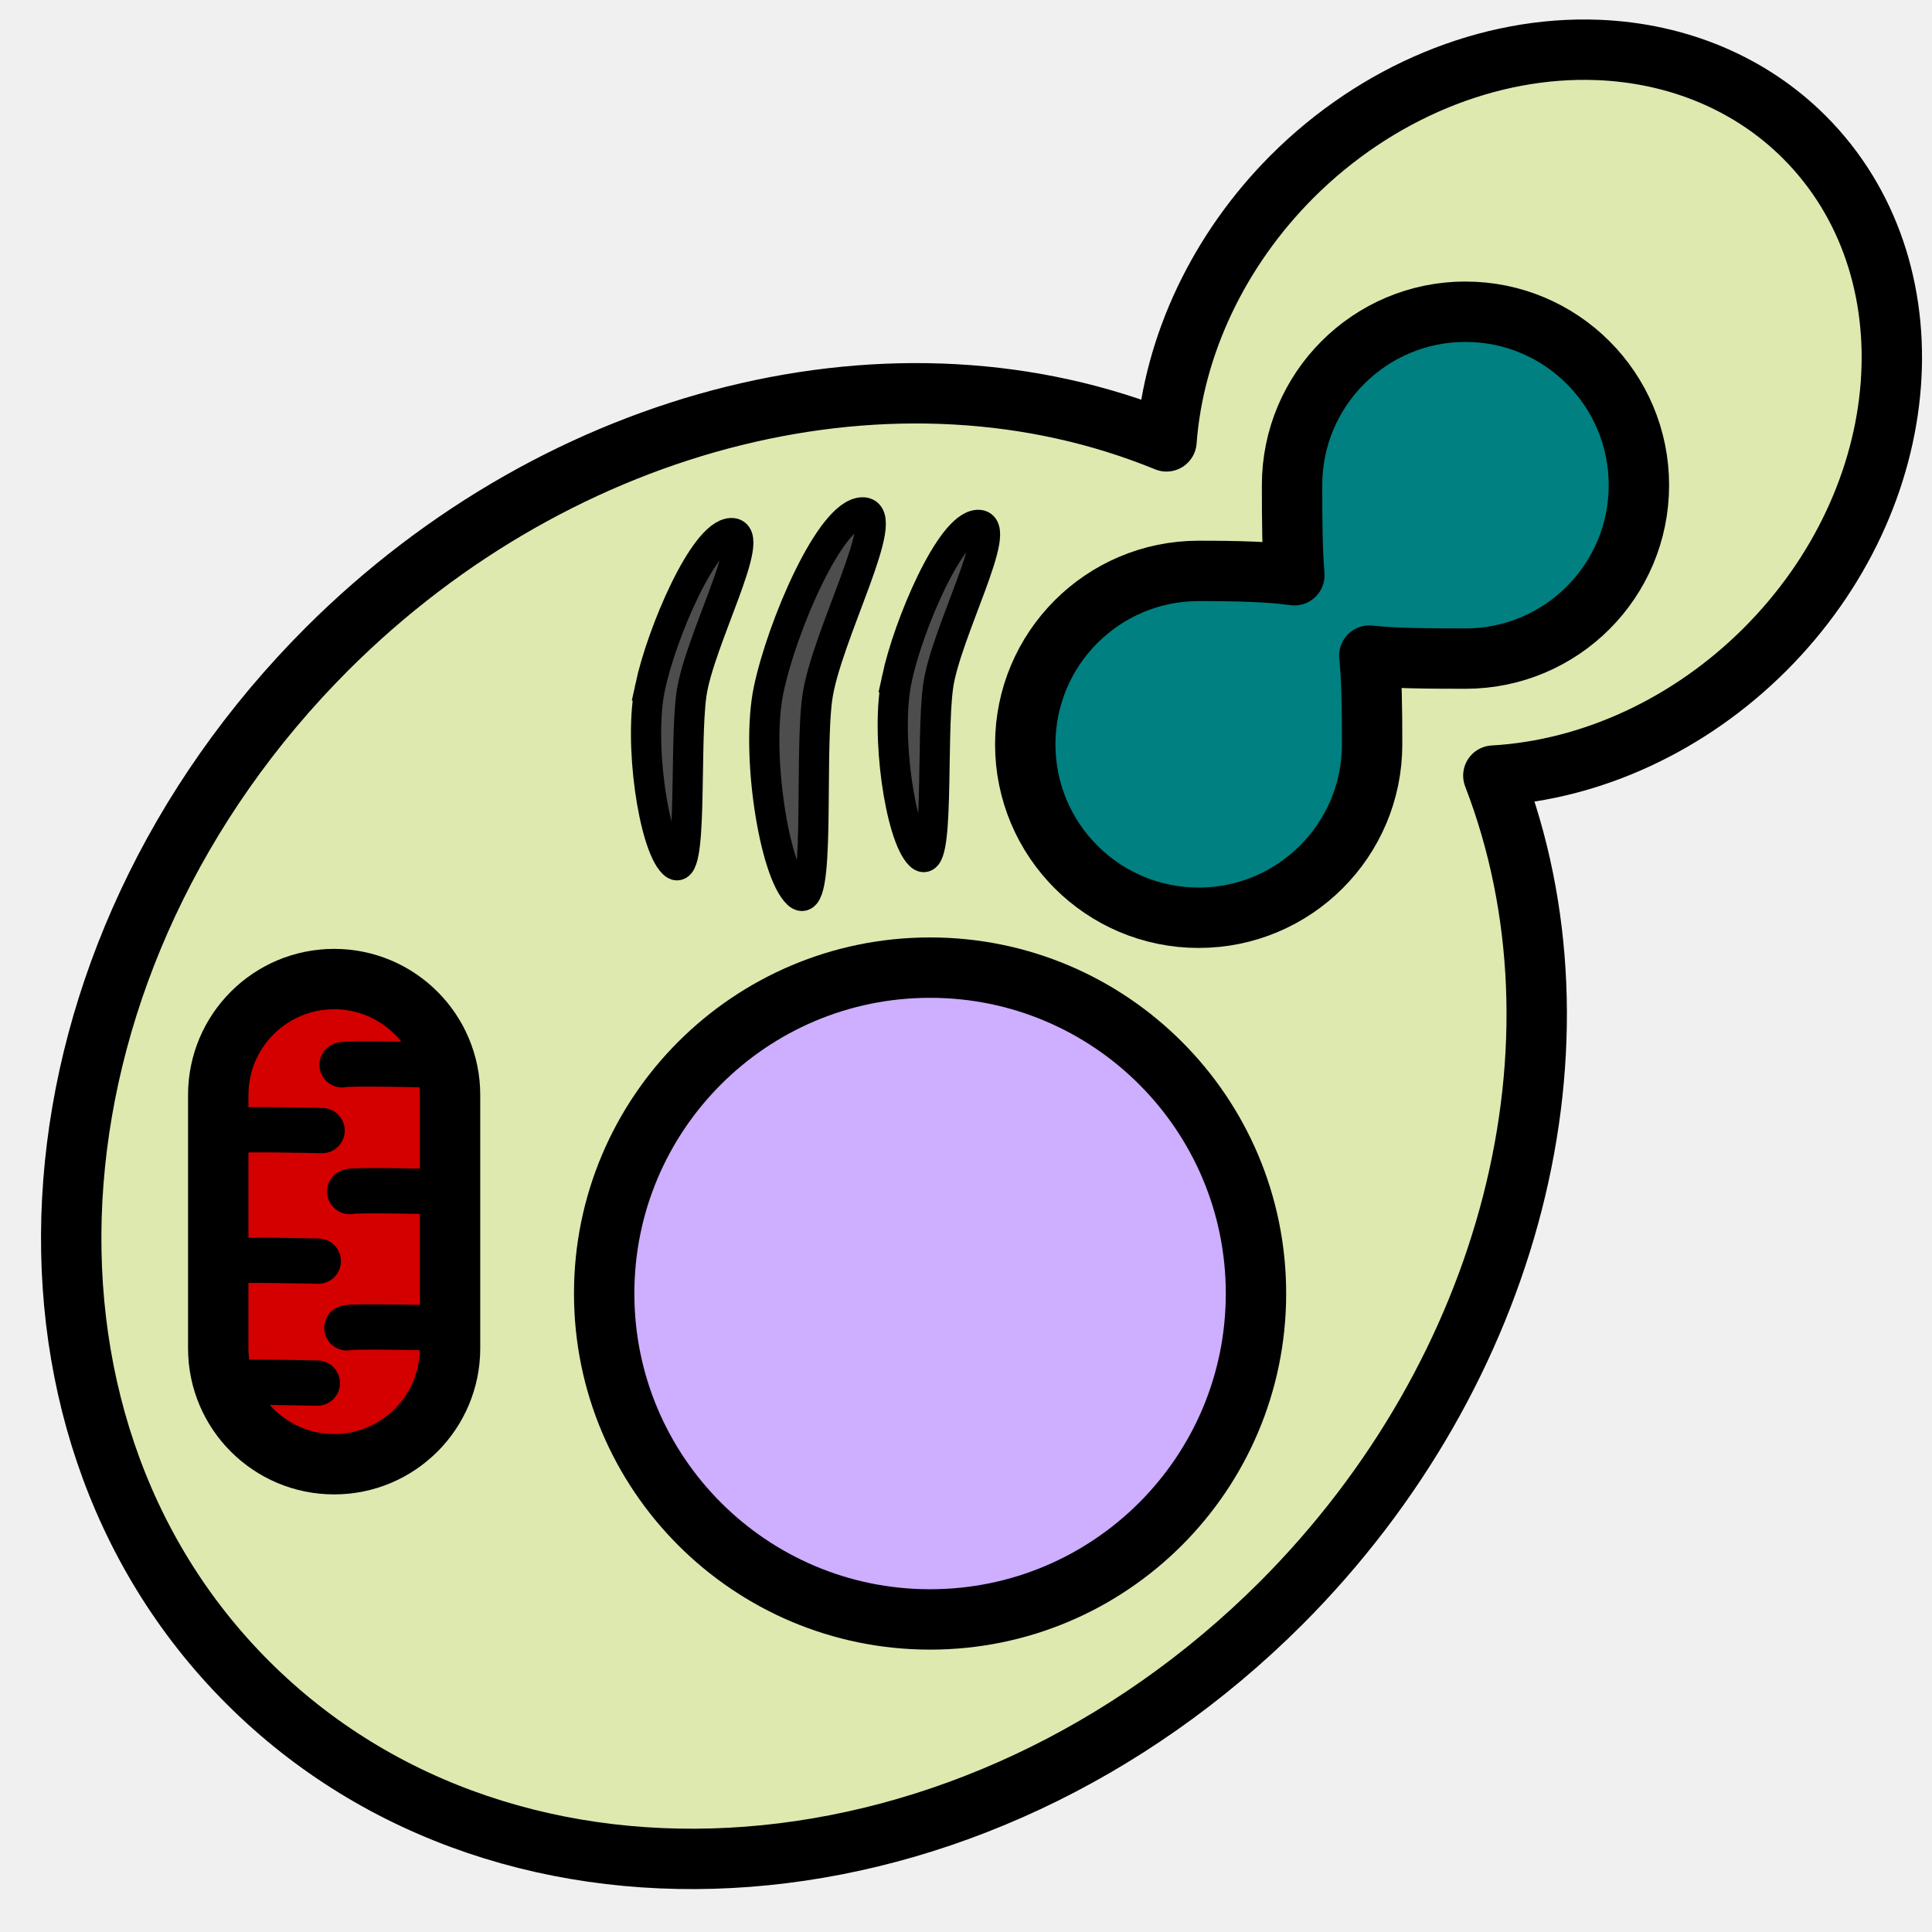
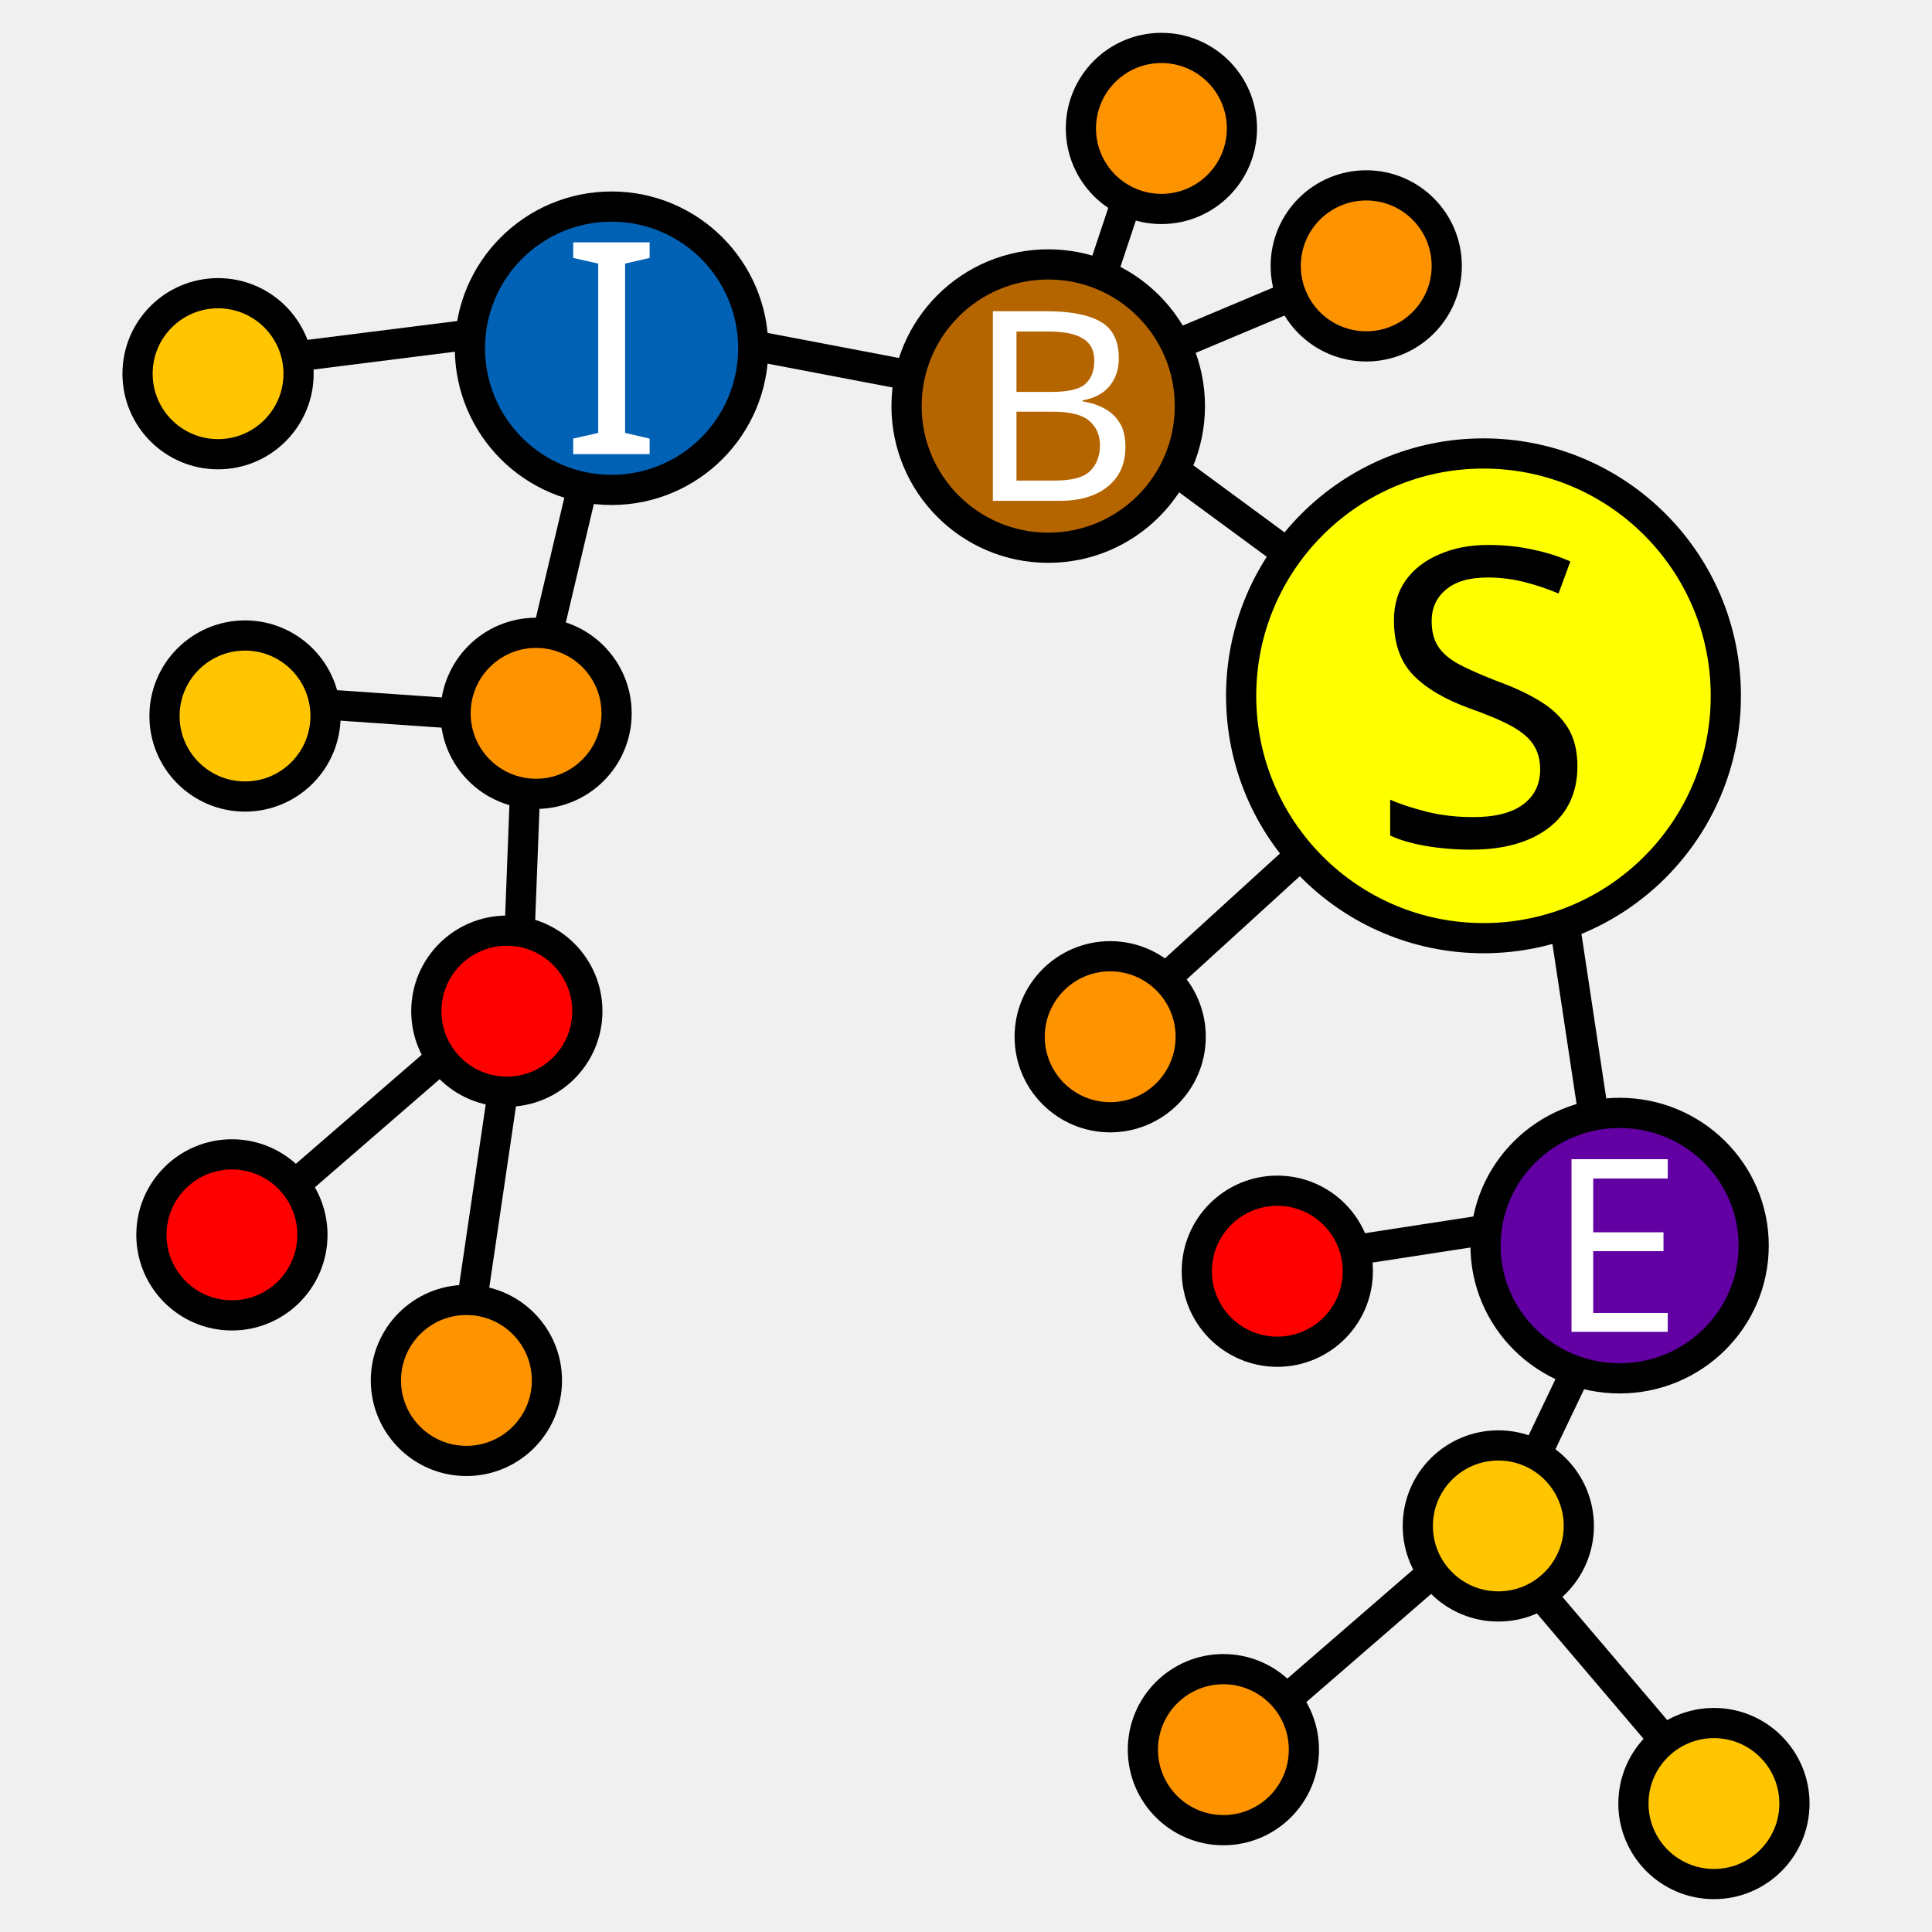
<svg xmlns="http://www.w3.org/2000/svg" width="64" height="64" viewBox="0 0 64 64" id="svg5133" version="1.1">
  <defs id="defs5135" />
  <g id="layer1" transform="translate(0,-988.3622)">
-     <path style="opacity:1;fill:#dde9af;fill-opacity:1;stroke:#000000;stroke-width:2;stroke-linecap:round;stroke-linejoin:round;stroke-miterlimit:4;stroke-dasharray:none;stroke-dashoffset:0;stroke-opacity:1" d="M 52.924 1.654 A 11.077 12.923 45 0 0 42.801 5.85 A 11.077 12.923 45 0 0 38.641 14.621 A 22.35 26.075 45 0 0 10.84 21.49 A 22.35 26.075 45 0 0 8.205 55.732 A 22.35 26.075 45 0 0 42.447 53.098 A 22.35 26.075 45 0 0 49.469 25.693 A 11.077 12.923 45 0 0 58.467 21.514 A 11.077 12.923 45 0 0 59.771 4.543 A 11.077 12.923 45 0 0 52.924 1.654 z " id="path5681" transform="translate(0,988.3622)" />
-     <circle r="10.796" cy="1031.212" cx="30.81" id="circle5688" style="opacity:1;fill:#cdaeff;fill-opacity:1;stroke:#000000;stroke-width:2;stroke-linecap:round;stroke-linejoin:round;stroke-miterlimit:4;stroke-dasharray:none;stroke-dashoffset:0;stroke-opacity:1" />
-     <g id="g5745" transform="matrix(0.9964794,0.08383793,-0.08383793,0.9964794,84.85568,-0.3378293)">
-       <path id="path5692" d="m 21.703,1013.212 c -0.235,1.84 0.551,5.184 1.26,5.754 0.71,0.571 0.029,-3.864 0.123,-5.63 0.095,-1.766 1.764,-5.547 0.866,-5.437 -0.897,0.11 -2.015,3.474 -2.25,5.313 z" style="fill:#4d4d4d;fill-rule:evenodd;stroke:#000000;stroke-width:1px;stroke-linecap:butt;stroke-linejoin:miter;stroke-opacity:1" />
-       <path style="fill:#4d4d4d;fill-rule:evenodd;stroke:#000000;stroke-width:1px;stroke-linecap:butt;stroke-linejoin:miter;stroke-opacity:1" d="m 25.622,1012.968 c -0.261,2.122 0.69,5.989 1.528,6.654 0.839,0.664 0.002,-4.461 0.099,-6.5 0.097,-2.039 2.028,-6.39 0.974,-6.271 -1.054,0.12 -2.34,3.994 -2.601,6.117 z" id="path5694" />
-       <path id="path5696" d="m 29.824,1012.256 c -0.235,1.84 0.551,5.184 1.26,5.754 0.71,0.571 0.029,-3.864 0.123,-5.63 0.095,-1.766 1.764,-5.547 0.866,-5.437 -0.897,0.11 -2.015,3.474 -2.25,5.313 z" style="fill:#4d4d4d;fill-rule:evenodd;stroke:#000000;stroke-width:1px;stroke-linecap:butt;stroke-linejoin:miter;stroke-opacity:1" />
+     <g id="g4228" transform="translate(-0.8124986,0.3439715)">
+       <path id="path4559" d="m 38.929,992.273 -2.946,8.839" style="fill:none;fill-rule:evenodd;stroke:#000000;stroke-width:1px;stroke-linecap:butt;stroke-linejoin:miter;stroke-opacity:1" />
+       <path id="path4557" d="m 45.982,996.826 -9.554,4.018" style="fill:none;fill-rule:evenodd;stroke:#000000;stroke-width:1px;stroke-linecap:butt;stroke-linejoin:miter;stroke-opacity:1" />
+       <path id="path4485" d="m 21.072,1000.059 -2.778,11.743" style="fill:#ff0000;fill-opacity:1;fill-rule:evenodd;stroke:#000000;stroke-width:1px;stroke-linecap:butt;stroke-linejoin:miter;stroke-opacity:1" />
+       <path id="path4468" d="m 18.294,1011.928 -0.379,9.849" style="fill:#ff0000;fill-opacity:1;fill-rule:evenodd;stroke:#000000;stroke-width:1px;stroke-linecap:butt;stroke-linejoin:miter;stroke-opacity:1" />
+       <path id="path4459" d="m 54.464,1028.077 -10.446,1.607" style="fill:#ff0000;fill-opacity:1;fill-rule:evenodd;stroke:#000000;stroke-width:1px;stroke-linecap:butt;stroke-linejoin:miter;stroke-opacity:1" />
+       <path id="path4457" d="m 54.643,1030.041 -3.839,8.036" style="fill:#ff0000;fill-opacity:1;fill-rule:evenodd;stroke:#000000;stroke-width:1px;stroke-linecap:butt;stroke-linejoin:miter;stroke-opacity:1" />
+       <path id="path4455" d="m 50.179,1038.88 7.143,8.393" style="fill:#ff0000;fill-opacity:1;fill-rule:evenodd;stroke:#000000;stroke-width:1px;stroke-linecap:butt;stroke-linejoin:miter;stroke-opacity:1" />
+       <path id="path4424" d="M 20.982,998.523 8.929,1000.041" style="fill:#ff0000;fill-opacity:1;fill-rule:evenodd;stroke:#000000;stroke-width:1px;stroke-linecap:butt;stroke-linejoin:miter;stroke-opacity:1" />
+       <path id="path4418" d="m 51.875,1013.523 2.411,15.982" style="fill:#ff0000;fill-opacity:1;fill-rule:evenodd;stroke:#000000;stroke-width:1px;stroke-linecap:butt;stroke-linejoin:miter;stroke-opacity:1" />
+       <path id="path4416" d="m 49.732,1011.023 -12.143,11.072" style="fill:#ff0000;fill-opacity:1;fill-rule:evenodd;stroke:#000000;stroke-width:1px;stroke-linecap:butt;stroke-linejoin:miter;stroke-opacity:1" />
+       <path id="path4408" d="M 35.804,1001.38 20.357,998.434" style="fill:#ff0000;fill-opacity:1;fill-rule:evenodd;stroke:#000000;stroke-width:1px;stroke-linecap:butt;stroke-linejoin:miter;stroke-opacity:1" />
+       <path id="path4402" d="m 9.375,1011.202 9.018,0.625" style="fill:#ff0000;fill-opacity:1;fill-rule:evenodd;stroke:#000000;stroke-width:1px;stroke-linecap:butt;stroke-linejoin:miter;stroke-opacity:1" />
+       <path id="path4344" d="m 35.982,1000.845 13.839,10.179" style="fill:#ff0000;fill-opacity:1;fill-rule:evenodd;stroke:#000000;stroke-width:1px;stroke-linecap:butt;stroke-linejoin:miter;stroke-opacity:1" />
+       <circle r="2.667" cy="1011.648" cx="18.571" id="path4150" style="opacity:1;fill:#fe9300;fill-opacity:1;stroke:#000000;stroke-width:1;stroke-miterlimit:4;stroke-dasharray:none;stroke-opacity:1" />
+       <circle r="2.667" cy="1022.362" cx="37.589" id="path4150-8-7" style="opacity:1;fill:#fe9300;fill-opacity:1;stroke:#000000;stroke-width:1;stroke-miterlimit:4;stroke-dasharray:none;stroke-opacity:1" />
+       <circle r="8.028" cy="1011.068" cx="49.955" id="path4150-8-7-3" style="opacity:1;fill:#ffff00;fill-opacity:1;stroke:#000000;stroke-width:1;stroke-miterlimit:4;stroke-dasharray:none;stroke-opacity:1" />
+       <circle r="4.693" cy="1001.47" cx="35.536" id="path4150-8-7-3-1" style="opacity:1;fill:#b56500;fill-opacity:1;stroke:#000000;stroke-width:1;stroke-miterlimit:4;stroke-dasharray:none;stroke-opacity:1" />
+       <circle r="2.667" cy="1000.398" cx="8.036" id="path4150-8-7-3-1-1-4" style="opacity:1;fill:#fec500;fill-opacity:1;stroke:#000000;stroke-width:1;stroke-miterlimit:4;stroke-dasharray:none;stroke-opacity:1" />
+       <ellipse ry="4.397" rx="4.441" cy="1029.281" cx="54.464" id="path4150-8-7-3-1-1-4-2-2" style="opacity:1;fill:#6200a4;fill-opacity:1;stroke:#000000;stroke-width:1;stroke-miterlimit:4;stroke-dasharray:none;stroke-opacity:1" />
+       <circle r="2.667" cy="1030.129" cx="43.125" id="path4150-8-7-3-1-1-3" style="opacity:1;fill:#ff0000;fill-opacity:1;stroke:#000000;stroke-width:1;stroke-miterlimit:4;stroke-dasharray:none;stroke-opacity:1" />
+       <circle r="2.667" cy="1011.737" cx="8.929" id="path4150-8-7-3-1-1-42" style="opacity:1;fill:#fec500;fill-opacity:1;stroke:#000000;stroke-width:1;stroke-miterlimit:4;stroke-dasharray:none;stroke-opacity:1" />
+       <path id="path4426" d="m 17.692,1022.676 -1.696,11.518" style="fill:#ff0000;fill-opacity:1;fill-rule:evenodd;stroke:#000000;stroke-width:1px;stroke-linecap:butt;stroke-linejoin:miter;stroke-opacity:1" />
+       <path id="path4404" d="m 16.799,1021.873 -8.036,6.964" style="fill:#ff0000;fill-opacity:1;fill-rule:evenodd;stroke:#000000;stroke-width:1px;stroke-linecap:butt;stroke-linejoin:miter;stroke-opacity:1" />
+       <circle r="2.667" cy="1021.515" cx="17.602" id="path4150-8" style="opacity:1;fill:#ff0000;fill-opacity:1;stroke:#000000;stroke-width:1;stroke-miterlimit:4;stroke-dasharray:none;stroke-opacity:1" />
+       <circle r="2.667" cy="1033.747" cx="16.263" id="path4150-8-7-3-1-1" style="opacity:1;fill:#fe9300;fill-opacity:1;stroke:#000000;stroke-width:1;stroke-miterlimit:4;stroke-dasharray:none;stroke-opacity:1" />
+       <circle r="2.667" cy="1028.925" cx="8.495" id="path4150-8-7-3-1-1-3-4" style="opacity:1;fill:#ff0000;fill-opacity:1;stroke:#000000;stroke-width:1;stroke-miterlimit:4;stroke-dasharray:none;stroke-opacity:1" />
+       <path id="path4404-5" d="m 49.643,1038.925 -8.036,6.964" style="fill:#ff0000;fill-opacity:1;fill-rule:evenodd;stroke:#000000;stroke-width:1px;stroke-linecap:butt;stroke-linejoin:miter;stroke-opacity:1" />
+       <circle r="2.667" cy="1038.567" cx="50.446" id="path4150-8-6" style="opacity:1;fill:#fec500;fill-opacity:1;stroke:#000000;stroke-width:1;stroke-miterlimit:4;stroke-dasharray:none;stroke-opacity:1" />
+       <circle r="2.667" cy="1047.763" cx="57.589" id="path4150-8-7-3-1-1-58" style="opacity:1;fill:#fec500;fill-opacity:1;stroke:#000000;stroke-width:1;stroke-miterlimit:4;stroke-dasharray:none;stroke-opacity:1" />
+       <circle r="2.667" cy="1045.978" cx="41.339" id="path4150-8-7-3-1-1-3-4-8" style="opacity:1;fill:#fe9300;fill-opacity:1;stroke:#000000;stroke-width:1;stroke-miterlimit:4;stroke-dasharray:none;stroke-opacity:1" />
+       <circle r="4.693" cy="999.554" cx="21.072" id="path4150-8-7-3-1-9" style="opacity:1;fill:#0061b5;fill-opacity:1;stroke:#000000;stroke-width:1;stroke-miterlimit:4;stroke-dasharray:none;stroke-opacity:1" />
+       <text id="text4505" y="1016.023" x="46.161" style="font-style:normal;font-weight:normal;font-size:13.75px;line-height:125%;font-family:sans-serif;letter-spacing:0px;word-spacing:0px;fill:#000000;fill-opacity:1;stroke:none;stroke-width:1px;stroke-linecap:butt;stroke-linejoin:miter;stroke-opacity:1" xml:space="preserve">
+         <tspan style="font-style:normal;font-variant:normal;font-weight:normal;font-stretch:normal;font-family:'Noto Sans';-inkscape-font-specification:'Noto Sans'" y="1016.023" x="46.161" id="tspan4507">S</tspan>
+       </text>
+       <circle r="2.667" cy="996.826" cx="46.071" id="path4150-8-7-6" style="opacity:1;fill:#fe9300;fill-opacity:1;stroke:#000000;stroke-width:1;stroke-miterlimit:4;stroke-dasharray:none;stroke-opacity:1" />
+       <circle r="2.667" cy="992.273" cx="39.286" id="path4150-8-7-6-1" style="opacity:1;fill:#fe9300;fill-opacity:1;stroke:#000000;stroke-width:1;stroke-miterlimit:4;stroke-dasharray:none;stroke-opacity:1" />
+       <text id="text4561" y="1001.291" x="34.375" style="font-style:normal;font-weight:normal;font-size:13.75px;line-height:125%;font-family:sans-serif;letter-spacing:0px;word-spacing:0px;fill:#000000;fill-opacity:1;stroke:none;stroke-width:1px;stroke-linecap:butt;stroke-linejoin:miter;stroke-opacity:1" xml:space="preserve">
+         <tspan y="1001.291" x="34.375" id="tspan4563" />
+       </text>
+       <text id="text4505-3-9" y="1004.607" x="32.845" style="font-style:normal;font-weight:normal;font-size:8.791px;line-height:125%;font-family:sans-serif;letter-spacing:0px;word-spacing:0px;fill:#ffffff;fill-opacity:1;stroke:none;stroke-width:1px;stroke-linecap:butt;stroke-linejoin:miter;stroke-opacity:1" xml:space="preserve">
+         <tspan style="font-style:normal;font-variant:normal;font-weight:normal;font-stretch:normal;font-family:'Noto Sans';-inkscape-font-specification:'Noto Sans';fill:#ffffff" y="1004.607" x="32.845" id="tspan4507-7-9">B</tspan>
+       </text>
+       <text id="text4505-3-6" y="1032.138" x="52.09" style="font-style:normal;font-weight:normal;font-size:8.003px;line-height:125%;font-family:sans-serif;letter-spacing:0px;word-spacing:0px;fill:#ffffff;fill-opacity:1;stroke:none;stroke-width:1px;stroke-linecap:butt;stroke-linejoin:miter;stroke-opacity:1" xml:space="preserve">
+         <tspan style="font-style:normal;font-variant:normal;font-weight:normal;font-stretch:normal;font-family:'Noto Sans';-inkscape-font-specification:'Noto Sans';fill:#ffffff" y="1032.138" x="52.09" id="tspan4507-7-8">E</tspan>
+       </text>
+       <text id="text4505-3-0" y="1003.063" x="19.411" style="font-style:normal;font-weight:normal;font-size:9.832px;line-height:125%;font-family:sans-serif;letter-spacing:0px;word-spacing:0px;fill:#ffffff;fill-opacity:1;stroke:none;stroke-width:1px;stroke-linecap:butt;stroke-linejoin:miter;stroke-opacity:1" xml:space="preserve">
+         <tspan style="font-style:normal;font-variant:normal;font-weight:normal;font-stretch:normal;font-family:'Noto Sans';-inkscape-font-specification:'Noto Sans';fill:#ffffff" y="1003.063" x="19.411" id="tspan4507-7-6">I</tspan>
+       </text>
    </g>
-     <g id="g5722" transform="translate(31.69354,-1.38896)">
-       <rect ry="3.839" y="1022.184" x="-24.464" height="16.071" width="7.679" id="rect5708" style="opacity:1;fill:#d40000;fill-opacity:1;stroke:#000000;stroke-width:2;stroke-linecap:round;stroke-linejoin:round;stroke-miterlimit:4;stroke-dasharray:none;stroke-dashoffset:0;stroke-opacity:1" />
-       <path id="path5710" d="m -23.896,1027.203 c 0.126,-0.063 2.873,0 2.873,0" style="fill:none;fill-rule:evenodd;stroke:#000000;stroke-width:1.5;stroke-linecap:round;stroke-linejoin:round;stroke-miterlimit:4;stroke-dasharray:none;stroke-opacity:1" />
-       <path style="fill:none;fill-rule:evenodd;stroke:#000000;stroke-width:1.5;stroke-linecap:round;stroke-linejoin:round;stroke-miterlimit:4;stroke-dasharray:none;stroke-opacity:1" d="m -20.108,1029.223 c 0.126,-0.063 2.873,0 2.873,0" id="path5712" />
-       <path id="path5714" d="m -24.023,1031.528 c 0.126,-0.063 2.873,0 2.873,0" style="fill:none;fill-rule:evenodd;stroke:#000000;stroke-width:1.5;stroke-linecap:round;stroke-linejoin:round;stroke-miterlimit:4;stroke-dasharray:none;stroke-opacity:1" />
-       <path style="fill:none;fill-rule:evenodd;stroke:#000000;stroke-width:1.5;stroke-linecap:round;stroke-linejoin:round;stroke-miterlimit:4;stroke-dasharray:none;stroke-opacity:1" d="m -20.203,1033.737 c 0.126,-0.063 2.873,0 2.873,0" id="path5716" />
-       <path id="path5718" d="m -24.054,1035.568 c 0.126,-0.063 2.873,0 2.873,0" style="fill:none;fill-rule:evenodd;stroke:#000000;stroke-width:1.5;stroke-linecap:round;stroke-linejoin:round;stroke-miterlimit:4;stroke-dasharray:none;stroke-opacity:1" />
-       <path style="fill:none;fill-rule:evenodd;stroke:#000000;stroke-width:1.5;stroke-linecap:round;stroke-linejoin:round;stroke-miterlimit:4;stroke-dasharray:none;stroke-opacity:1" d="m -20.361,1025.025 c 0.126,-0.063 2.873,0 2.873,0" id="path5720" />
-     </g>
-     <path style="opacity:1;fill:#008080;fill-opacity:1;stroke:#000000;stroke-width:2;stroke-linecap:round;stroke-linejoin:round;stroke-miterlimit:4;stroke-dasharray:none;stroke-dashoffset:0;stroke-opacity:1" d="m 48.547,998.688 c -3.173,0 -5.746,2.573 -5.746,5.746 -10e-7,1.264 0.011,2.215 0.076,2.984 -0.792,-0.113 -1.814,-0.144 -3.17,-0.144 -3.173,0 -5.744,2.573 -5.744,5.746 -3.2e-5,3.173 2.571,5.744 5.744,5.744 3.173,0 5.746,-2.571 5.746,-5.744 0,-1.23 -0.013,-2.177 -0.092,-2.939 0.794,0.086 1.818,0.098 3.186,0.098 3.173,0 5.744,-2.571 5.744,-5.744 -10e-7,-3.173 -2.571,-5.746 -5.744,-5.746 z" id="circle5737" />
  </g>
</svg>
